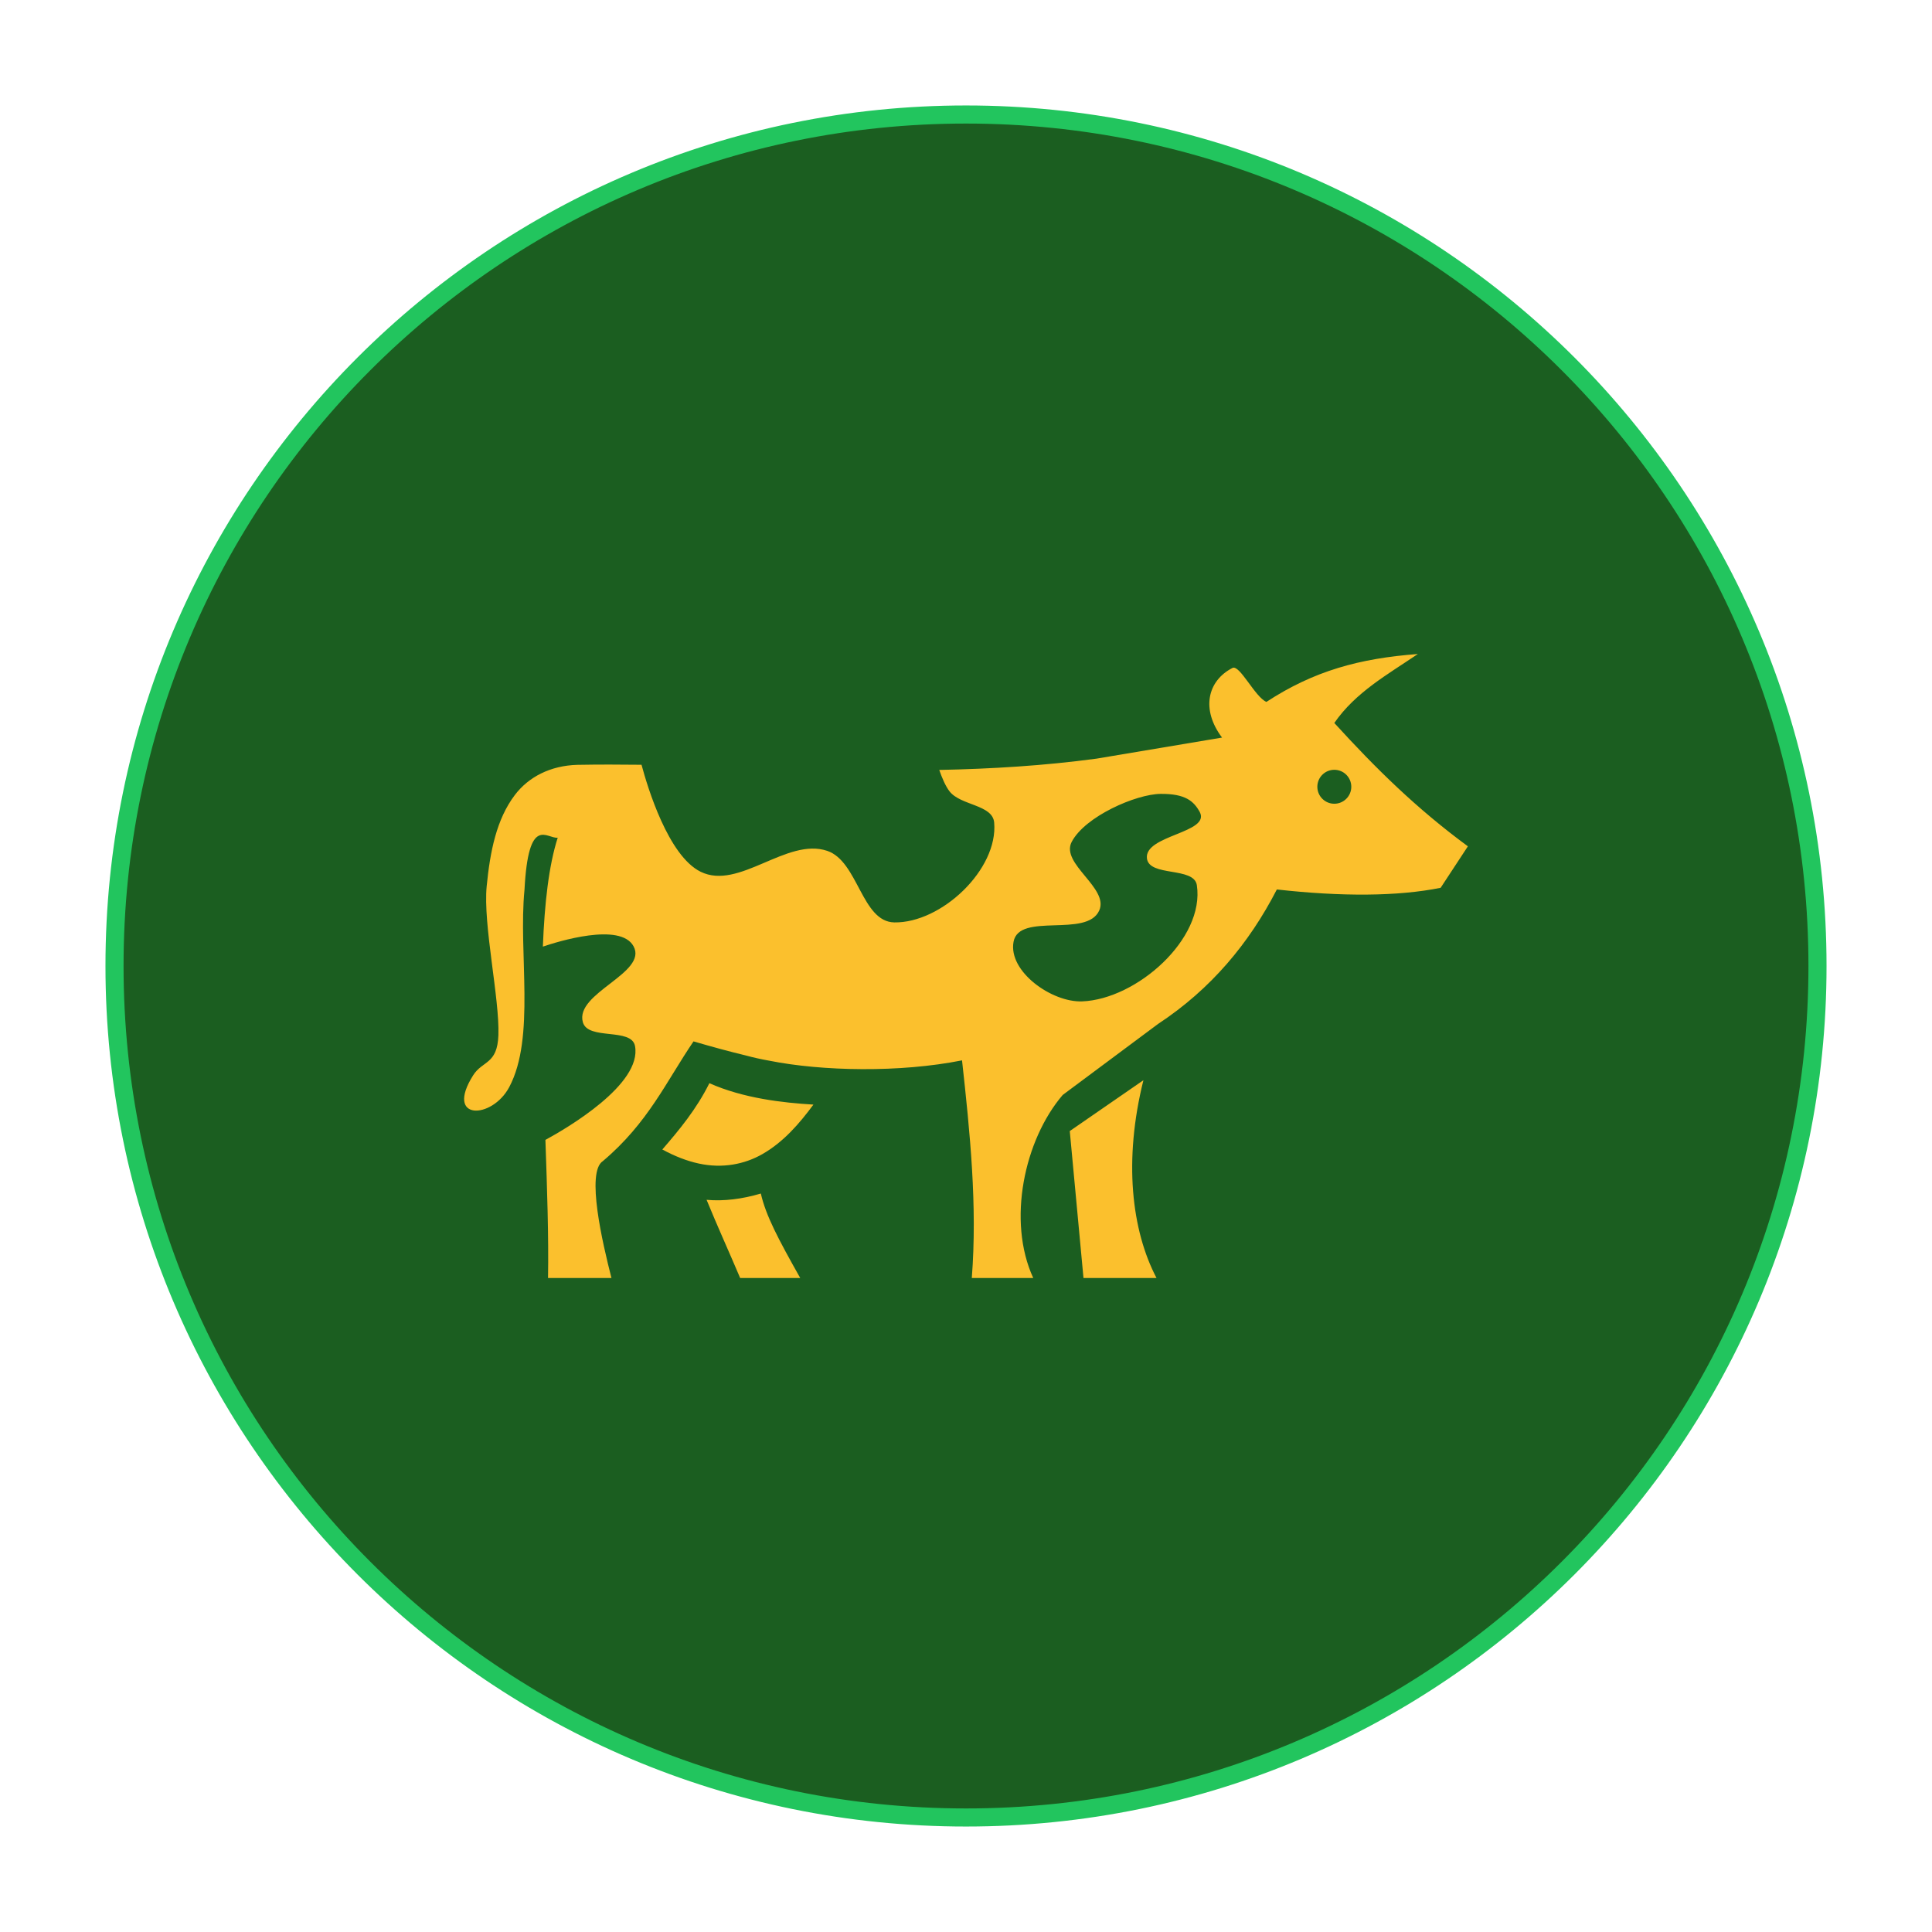
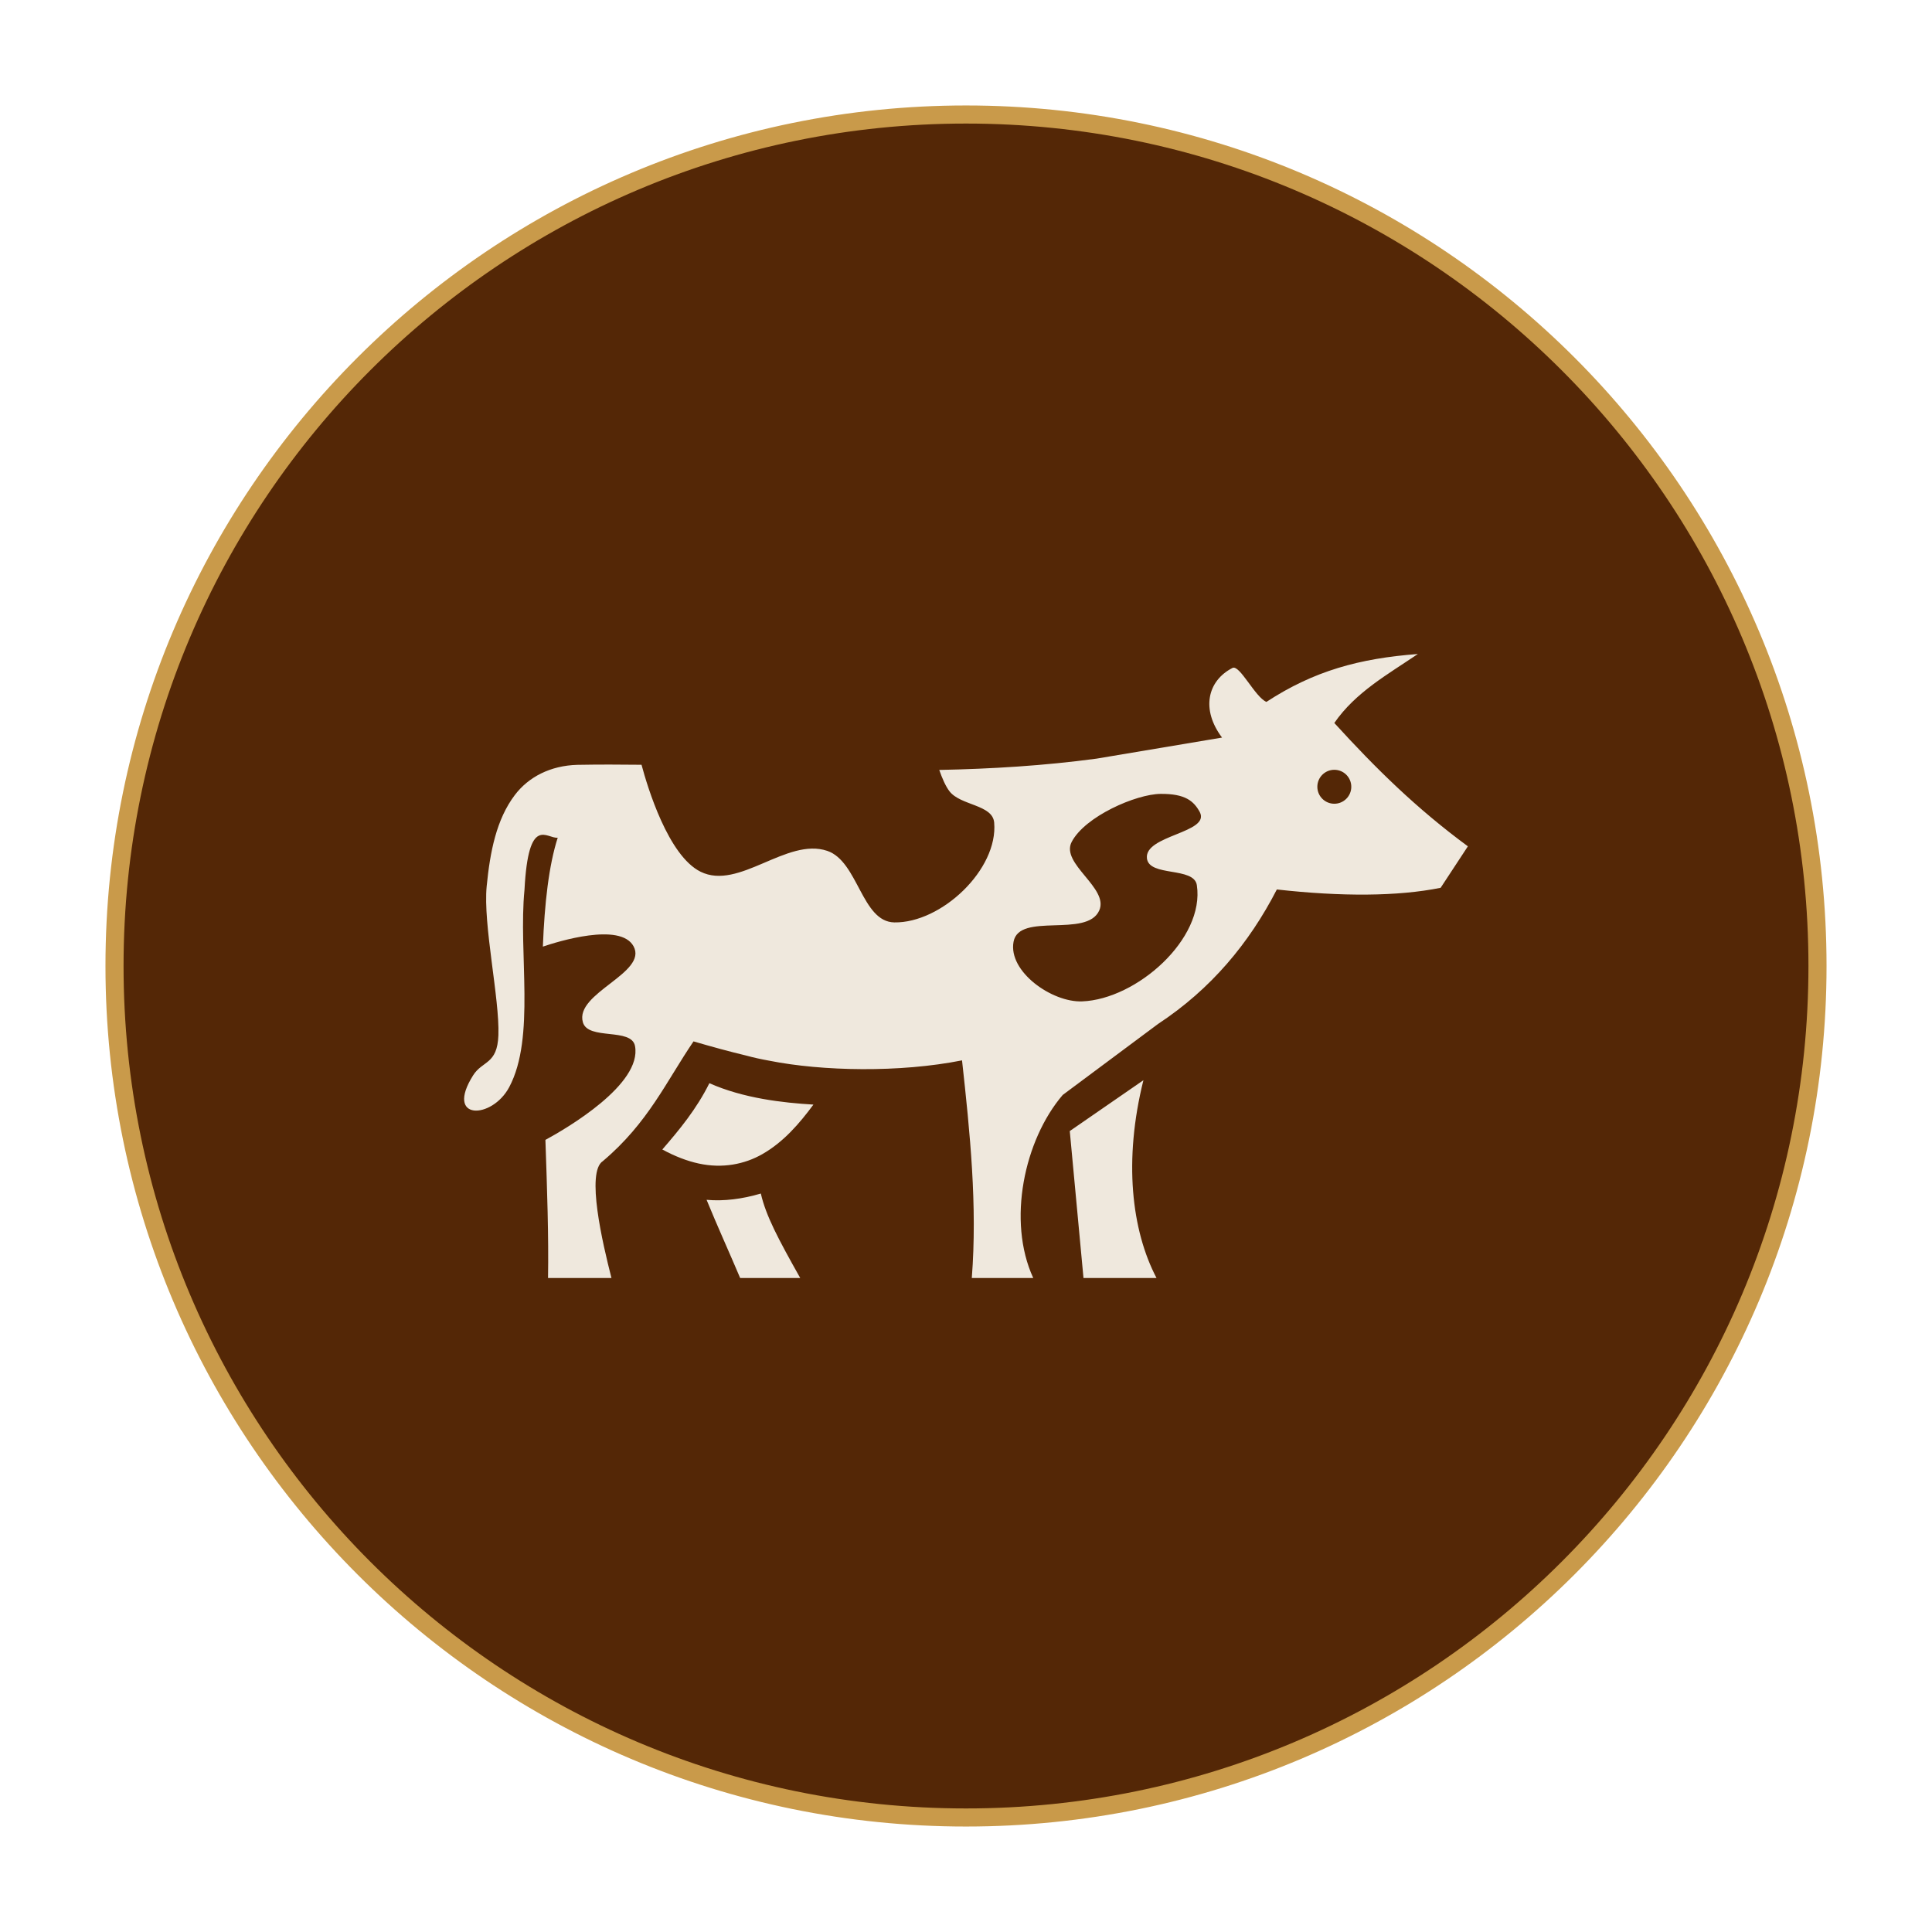
<svg xmlns="http://www.w3.org/2000/svg" viewBox="265 265 470 470" width="1024" height="1024">
-   <circle cx="500" cy="500" r="207.143" fill="#1B5E20" stroke="#22C55E" stroke-width="4.4" />
-   <svg x="367.857" y="367.857" width="264.286" height="264.286" viewBox="0 0 512 512" fill="#FBC02D" preserveAspectRatio="xMidYMid meet">
+   <circle cx="500" cy="500" r="207.143" fill="#542706" stroke="#C99A4A" stroke-width="4.4" />
+   <svg x="367.857" y="367.857" width="264.286" height="264.286" viewBox="0 0 512 512" fill="#EFE8DD" preserveAspectRatio="xMidYMid meet">
    <path d="M468.958 108.958c-27.507 2.08-48.997 7.94-71.375 22.572-5.333-2.214-12.62-17.738-16-16-11.82 6.08-14.892 19.555-4.916 32.817l-59.084 9.916c-24.776 3.341-49.567 4.838-74.187 5.334 1.326 3.832 2.96 7.636 4.812 10.05 5.219 6.802 20.323 6.21 21.07 14.75 1.935 22.098-24.876 47.415-47.056 47.057-15.401-.248-17.017-28.762-31.604-33.713-19.097-6.482-41.62 18.77-59.699 9.832-15.267-7.547-24.992-39.8-27.836-50.41-10.213-.127-20.327-.142-30.316.035-12.564.366-22.902 5.645-29.408 14.239-8.676 11.458-11.652 26.658-13.254 42.925-1.78 18.057 6.147 53.007 5.517 70.282-.504 13.85-7.493 11.87-11.912 18.888-13.52 21.47 8.894 20.83 17.014 5.56 12.482-23.473 4.253-63.11 7.195-92.974 1.855-35.76 10.597-23.937 15.664-24.588-4.2 13.065-6.21 30.962-7 51.334 6.895-2.342 36.498-11.6 42.73-.174 6.872 12.598-27.802 22.016-23.878 35.819 2.464 8.666 22.95 2.378 24.582 11.238 3.322 18.035-32.13 38.713-42.236 44.209.812 23.329 1.564 45.567 1.238 65.086H88.91c-4.234-16.543-12.038-49.944-4.06-55.084 21.425-18.091 29.836-37.484 42.732-56.428 8.755 2.556 16.92 4.787 24.782 6.672 3.553.972 7.244 1.771 10.984 2.44 24.859 4.967 61.553 5.678 90.783-.172 3.76 34.12 7.263 68.452 4.602 102.572h28.957c-12.375-26.902-4.263-65.044 13.892-86.27l44.934-33.462c24.881-16.384 42.93-37.996 55.982-63.38 30.402 3.413 57.086 3.29 77.192-.786l12.84-19.55c-24.257-17.857-43.3-36.585-62.948-58.13 10.063-14.533 25.027-22.765 39.375-32.506zm-39.375 54.572a8 8 0 1 1 0 16 8 8 0 0 1 0-16zM366.2 183.481c5.029 9.822-26.17 10.808-24.933 21.772.998 8.847 22.204 3.839 23.53 12.643 3.818 25.373-28.44 53.805-54.08 54.78-14.262.544-34.902-14.06-32.308-28.093 2.605-14.092 34.551-1.657 40.383-14.748 4.724-10.603-18.352-22.01-12.992-32.307 6.264-12.032 30.364-22.553 41.934-22.646 11.57-.093 15.606 3.347 18.466 8.6zm-26.585 126.346l-34.707 23.96 6.464 69.255h34.414c-11.783-22.454-15.58-55.506-6.171-93.215zm-204.561 1.41c-6.047 12.184-14.147 21.97-22.174 31.242 5.97 3.235 11.648 5.414 17.154 6.614 11.218 2.443 21.636.333 29.948-4.408 10.056-5.737 17.521-14.452 24.115-23.368-14.615-.869-32.96-2.962-49.043-10.08zm24.252 52c-8.737 2.585-17.452 3.7-25.566 2.96 5.167 12.624 10.45 24.152 15.824 36.845h28.306c-10.393-18.48-16.148-29.285-18.564-39.805z" />
  </svg>
</svg>
